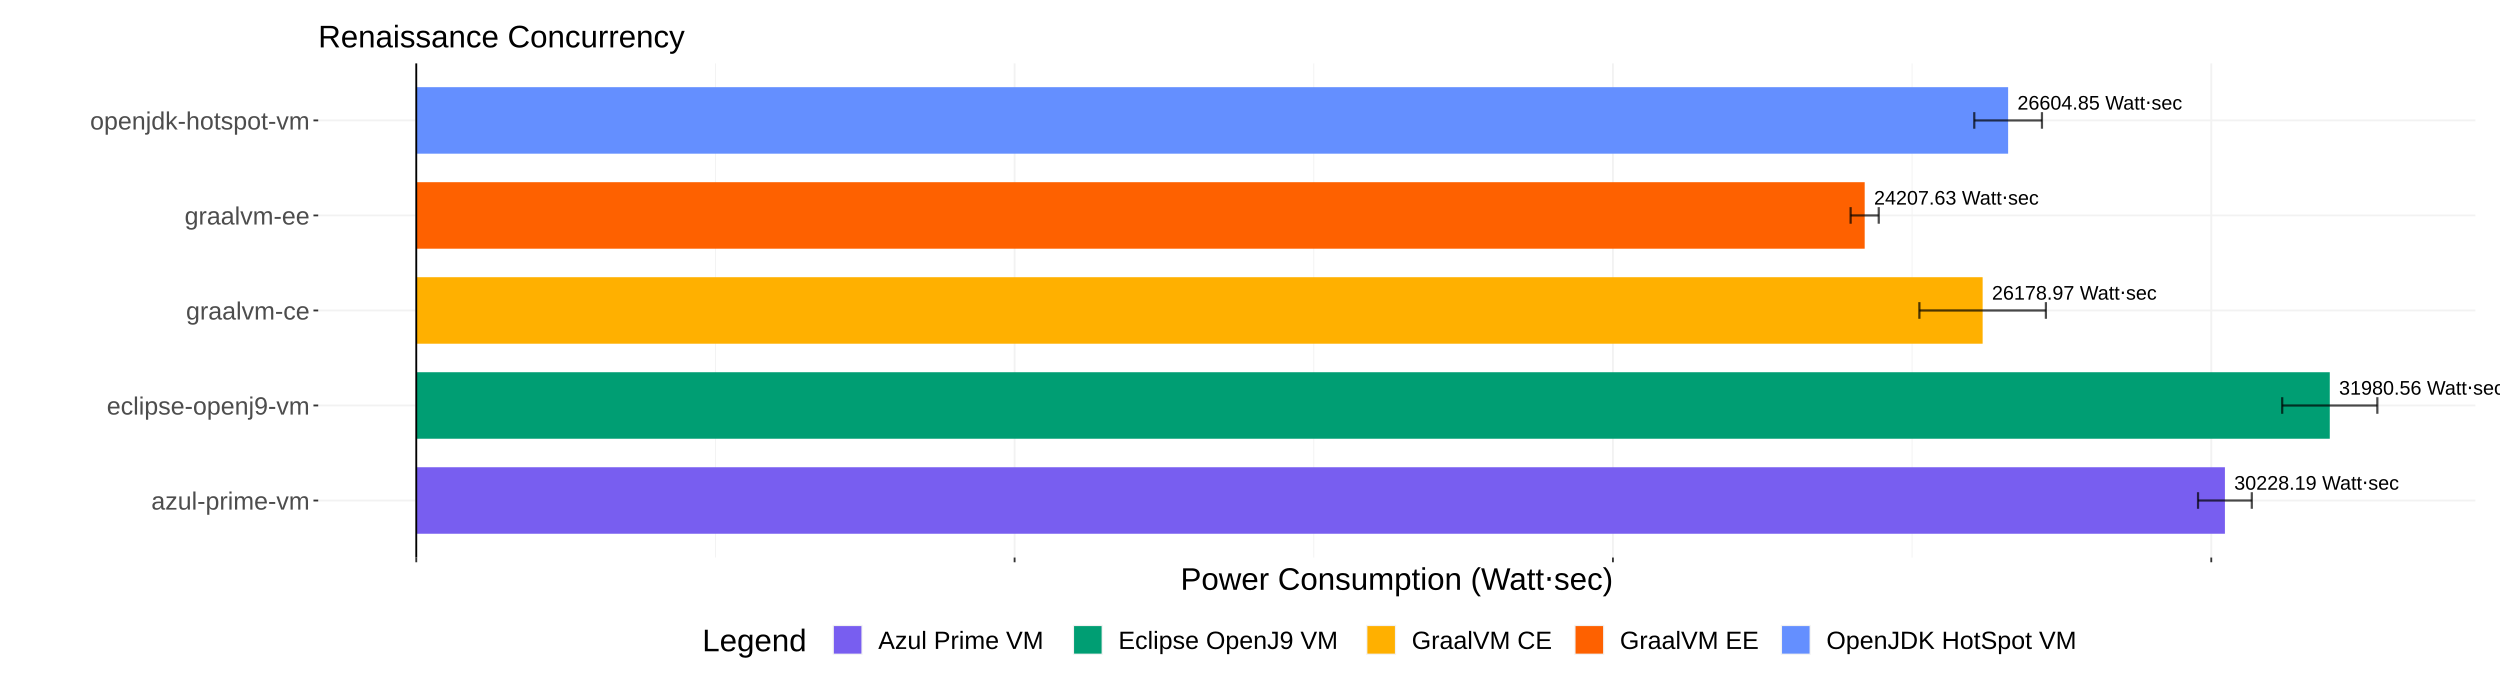
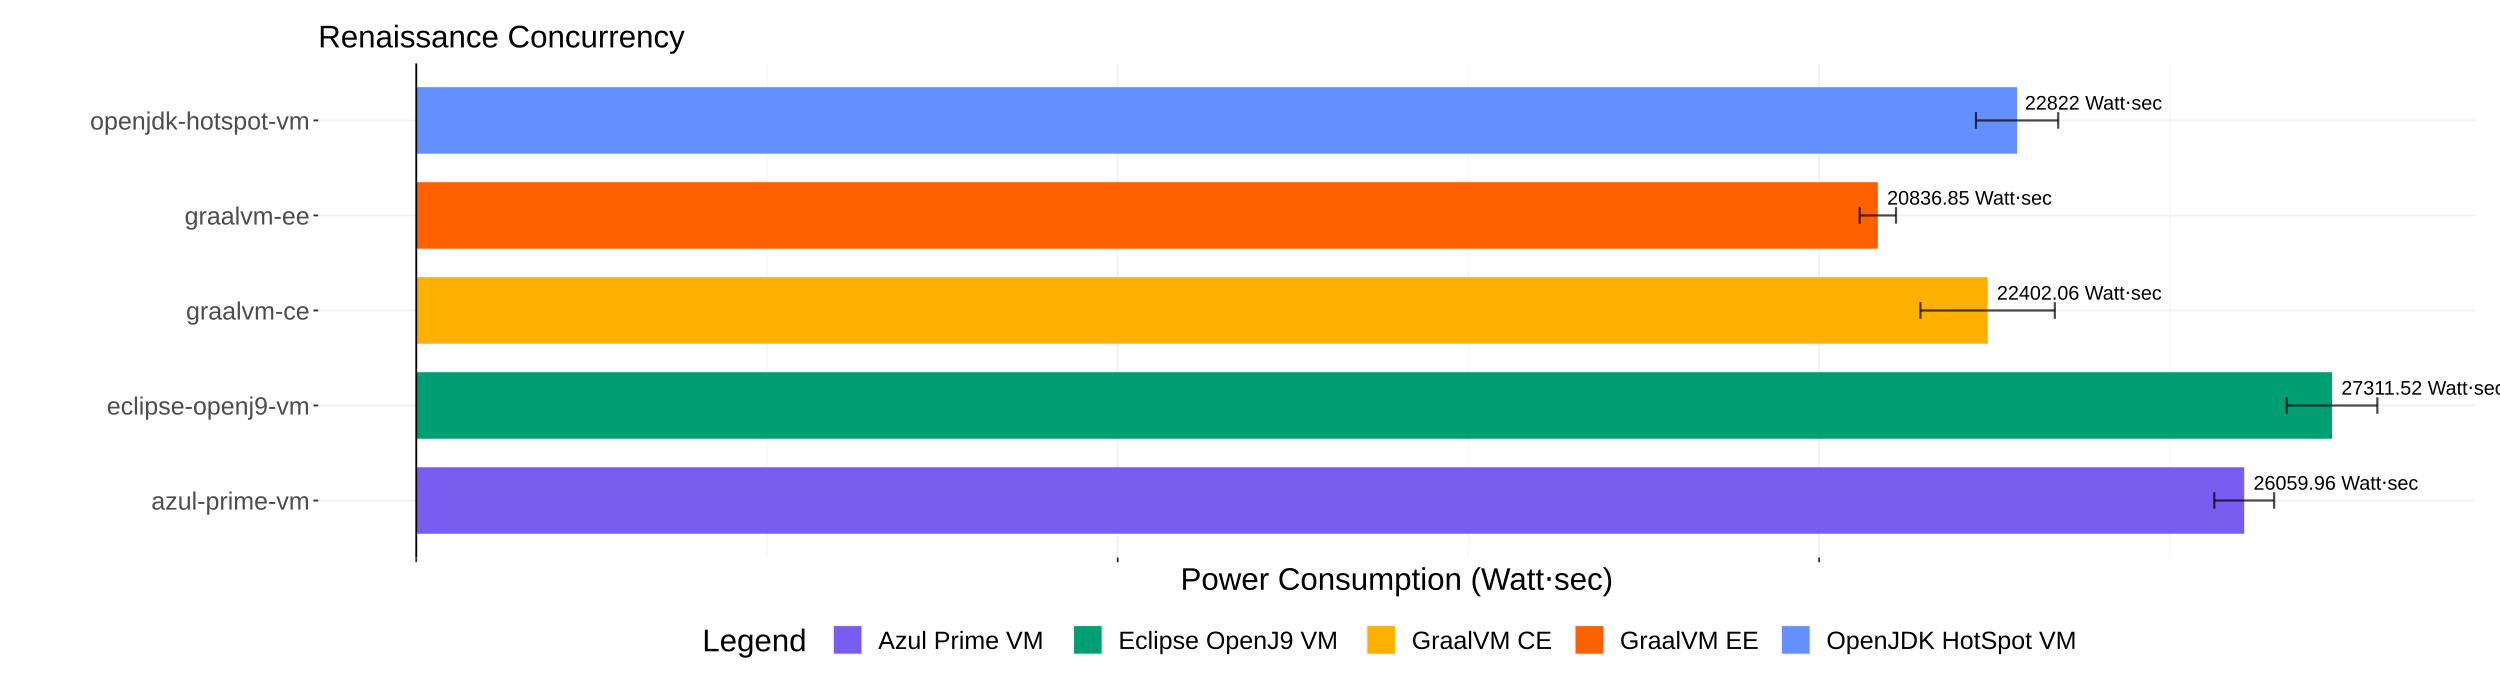
<svg xmlns="http://www.w3.org/2000/svg" class="svglite" width="1440.00pt" height="396.85pt" viewBox="0 0 1440.00 396.85">
  <defs>
    <style type="text/css">
    .svglite line, .svglite polyline, .svglite polygon, .svglite path, .svglite rect, .svglite circle {
      fill: none;
      stroke: #000000;
      stroke-linecap: round;
      stroke-linejoin: round;
      stroke-miterlimit: 10.00;
    }
    .svglite text {
      white-space: pre;
    }
  </style>
  </defs>
  <rect width="100%" height="100%" style="stroke: none; fill: #FFFFFF;" />
  <defs>
    <clipPath id="cpMC4wMHwxNDQwLjAwfDAuMDB8Mzk2Ljg1">
      <rect x="0.00" y="0.00" width="1440.00" height="396.85" />
    </clipPath>
  </defs>
  <g clip-path="url(#cpMC4wMHwxNDQwLjAwfDAuMDB8Mzk2Ljg1)">
    <rect x="0.00" y="0" width="1440.00" height="396.85" style="stroke-width: 1.07; stroke: #FFFFFF; fill: #FFFFFF;" />
    <rect x="183.29" y="36.52" width="1242.54" height="284.61" style="stroke-width: 1.07; stroke: none;" />
-     <polyline points="412.09,321.13 412.09,36.52 " style="stroke-width: 0.53; stroke: #F2F2F2; stroke-linecap: butt;" />
-     <polyline points="756.73,321.13 756.73,36.52 " style="stroke-width: 0.53; stroke: #F2F2F2; stroke-linecap: butt;" />
-     <polyline points="1101.37,321.13 1101.37,36.52 " style="stroke-width: 0.53; stroke: #F2F2F2; stroke-linecap: butt;" />
+     <polyline points="441.78,321.13 441.78,36.52 " style="stroke-width: 0.53; stroke: #F2F2F2; stroke-linecap: butt;" />
+     <polyline points="845.81,321.13 845.81,36.52 " style="stroke-width: 0.53; stroke: #F2F2F2; stroke-linecap: butt;" />
+     <polyline points="1249.83,321.13 1249.83,36.52 " style="stroke-width: 0.53; stroke: #F2F2F2; stroke-linecap: butt;" />
    <polyline points="183.29,288.29 1425.83,288.29 " style="stroke-width: 1.07; stroke: #F2F2F2; stroke-linecap: butt;" />
    <polyline points="183.29,233.56 1425.83,233.56 " style="stroke-width: 1.07; stroke: #F2F2F2; stroke-linecap: butt;" />
    <polyline points="183.29,178.83 1425.83,178.83 " style="stroke-width: 1.07; stroke: #F2F2F2; stroke-linecap: butt;" />
    <polyline points="183.29,124.09 1425.83,124.09 " style="stroke-width: 1.07; stroke: #F2F2F2; stroke-linecap: butt;" />
    <polyline points="183.29,69.36 1425.83,69.36 " style="stroke-width: 1.07; stroke: #F2F2F2; stroke-linecap: butt;" />
    <polyline points="239.77,321.13 239.77,36.52 " style="stroke-width: 1.07; stroke: #F2F2F2; stroke-linecap: butt;" />
-     <polyline points="584.41,321.13 584.41,36.52 " style="stroke-width: 1.07; stroke: #F2F2F2; stroke-linecap: butt;" />
-     <polyline points="929.05,321.13 929.05,36.52 " style="stroke-width: 1.07; stroke: #F2F2F2; stroke-linecap: butt;" />
-     <polyline points="1273.69,321.13 1273.69,36.52 " style="stroke-width: 1.07; stroke: #F2F2F2; stroke-linecap: butt;" />
-     <rect x="239.77" y="269.13" width="1041.78" height="38.31" style="stroke-width: 1.07; stroke: none; stroke-linecap: butt; stroke-linejoin: miter; fill: #785EF0;" />
-     <rect x="239.77" y="214.40" width="1102.18" height="38.31" style="stroke-width: 1.07; stroke: none; stroke-linecap: butt; stroke-linejoin: miter; fill: #009E73;" />
-     <rect x="239.77" y="159.67" width="902.23" height="38.31" style="stroke-width: 1.07; stroke: none; stroke-linecap: butt; stroke-linejoin: miter; fill: #FFB000;" />
-     <rect x="239.77" y="104.94" width="834.29" height="38.31" style="stroke-width: 1.07; stroke: none; stroke-linecap: butt; stroke-linejoin: miter; fill: #FE6100;" />
-     <rect x="239.77" y="50.21" width="916.91" height="38.31" style="stroke-width: 1.07; stroke: none; stroke-linecap: butt; stroke-linejoin: miter; fill: #648FFF;" />
-     <text x="1286.91" y="282.07" style="font-size: 11.38px; font-family: &quot;Liberation Sans&quot;;" textLength="107.09px" lengthAdjust="spacingAndGlyphs">30228.19 Watt⋅sec</text>
-     <text x="1347.30" y="227.34" style="font-size: 11.38px; font-family: &quot;Liberation Sans&quot;;" textLength="107.09px" lengthAdjust="spacingAndGlyphs">31980.56 Watt⋅sec</text>
-     <text x="1147.36" y="172.61" style="font-size: 11.38px; font-family: &quot;Liberation Sans&quot;;" textLength="107.09px" lengthAdjust="spacingAndGlyphs">26178.97 Watt⋅sec</text>
-     <text x="1079.42" y="117.87" style="font-size: 11.38px; font-family: &quot;Liberation Sans&quot;;" textLength="107.09px" lengthAdjust="spacingAndGlyphs">24207.63 Watt⋅sec</text>
-     <text x="1162.03" y="63.14" style="font-size: 11.38px; font-family: &quot;Liberation Sans&quot;;" textLength="107.09px" lengthAdjust="spacingAndGlyphs">26604.85 Watt⋅sec</text>
-     <polyline points="1297.04,293.08 1297.04,283.50 " style="stroke-width: 1.28; stroke: #000000; stroke-opacity: 0.70; stroke-linecap: butt;" />
-     <polyline points="1297.04,288.29 1266.07,288.29 " style="stroke-width: 1.28; stroke: #000000; stroke-opacity: 0.70; stroke-linecap: butt;" />
-     <polyline points="1266.07,293.08 1266.07,283.50 " style="stroke-width: 1.28; stroke: #000000; stroke-opacity: 0.70; stroke-linecap: butt;" />
+     <polyline points="643.79,321.13 643.79,36.52 " style="stroke-width: 1.07; stroke: #F2F2F2; stroke-linecap: butt;" />
+     <polyline points="1047.82,321.13 1047.82,36.52 " style="stroke-width: 1.07; stroke: #F2F2F2; stroke-linecap: butt;" />
+     <rect x="239.77" y="269.13" width="1052.89" height="38.31" style="stroke-width: 1.07; stroke: none; stroke-linecap: butt; stroke-linejoin: miter; fill: #785EF0;" />
+     <rect x="239.77" y="214.40" width="1103.46" height="38.31" style="stroke-width: 1.07; stroke: none; stroke-linecap: butt; stroke-linejoin: miter; fill: #009E73;" />
+     <rect x="239.77" y="159.67" width="905.10" height="38.31" style="stroke-width: 1.07; stroke: none; stroke-linecap: butt; stroke-linejoin: miter; fill: #FFB000;" />
+     <rect x="239.77" y="104.94" width="841.86" height="38.31" style="stroke-width: 1.07; stroke: none; stroke-linecap: butt; stroke-linejoin: miter; fill: #FE6100;" />
+     <rect x="239.77" y="50.21" width="922.07" height="38.31" style="stroke-width: 1.07; stroke: none; stroke-linecap: butt; stroke-linejoin: miter; fill: #648FFF;" />
+     <text x="1298.01" y="282.07" style="font-size: 11.38px; font-family: &quot;Liberation Sans&quot;;" textLength="107.09px" lengthAdjust="spacingAndGlyphs">26059.96 Watt⋅sec</text>
+     <text x="1348.58" y="227.34" style="font-size: 11.38px; font-family: &quot;Liberation Sans&quot;;" textLength="107.09px" lengthAdjust="spacingAndGlyphs">27311.52 Watt⋅sec</text>
+     <text x="1150.22" y="172.61" style="font-size: 11.38px; font-family: &quot;Liberation Sans&quot;;" textLength="107.09px" lengthAdjust="spacingAndGlyphs">22402.06 Watt⋅sec</text>
+     <text x="1086.99" y="117.87" style="font-size: 11.38px; font-family: &quot;Liberation Sans&quot;;" textLength="107.09px" lengthAdjust="spacingAndGlyphs">20836.85 Watt⋅sec</text>
+     <text x="1166.29" y="63.14" style="font-size: 11.38px; font-family: &quot;Liberation Sans&quot;;" textLength="89.01px" lengthAdjust="spacingAndGlyphs">22822 Watt⋅sec</text>
+     <polyline points="1309.89,293.08 1309.89,283.50 " style="stroke-width: 1.28; stroke: #000000; stroke-opacity: 0.70; stroke-linecap: butt;" />
+     <polyline points="1309.89,288.29 1275.43,288.29 " style="stroke-width: 1.28; stroke: #000000; stroke-opacity: 0.70; stroke-linecap: butt;" />
+     <polyline points="1275.43,293.08 1275.43,283.50 " style="stroke-width: 1.28; stroke: #000000; stroke-opacity: 0.70; stroke-linecap: butt;" />
    <polyline points="1369.35,238.35 1369.35,228.77 " style="stroke-width: 1.28; stroke: #000000; stroke-opacity: 0.70; stroke-linecap: butt;" />
-     <polyline points="1369.35,233.56 1314.55,233.56 " style="stroke-width: 1.28; stroke: #000000; stroke-opacity: 0.70; stroke-linecap: butt;" />
-     <polyline points="1314.55,238.35 1314.55,228.77 " style="stroke-width: 1.28; stroke: #000000; stroke-opacity: 0.70; stroke-linecap: butt;" />
-     <polyline points="1178.44,183.62 1178.44,174.04 " style="stroke-width: 1.28; stroke: #000000; stroke-opacity: 0.70; stroke-linecap: butt;" />
-     <polyline points="1178.44,178.83 1105.56,178.83 " style="stroke-width: 1.28; stroke: #000000; stroke-opacity: 0.70; stroke-linecap: butt;" />
-     <polyline points="1105.56,183.62 1105.56,174.04 " style="stroke-width: 1.28; stroke: #000000; stroke-opacity: 0.70; stroke-linecap: butt;" />
-     <polyline points="1082.16,128.88 1082.16,119.30 " style="stroke-width: 1.28; stroke: #000000; stroke-opacity: 0.70; stroke-linecap: butt;" />
-     <polyline points="1082.16,124.09 1065.96,124.09 " style="stroke-width: 1.28; stroke: #000000; stroke-opacity: 0.70; stroke-linecap: butt;" />
-     <polyline points="1065.96,128.88 1065.96,119.30 " style="stroke-width: 1.28; stroke: #000000; stroke-opacity: 0.70; stroke-linecap: butt;" />
-     <polyline points="1176.17,74.15 1176.17,64.57 " style="stroke-width: 1.28; stroke: #000000; stroke-opacity: 0.70; stroke-linecap: butt;" />
-     <polyline points="1176.17,69.36 1137.18,69.36 " style="stroke-width: 1.28; stroke: #000000; stroke-opacity: 0.70; stroke-linecap: butt;" />
-     <polyline points="1137.18,74.15 1137.18,64.57 " style="stroke-width: 1.28; stroke: #000000; stroke-opacity: 0.70; stroke-linecap: butt;" />
+     <polyline points="1369.35,233.56 1317.10,233.56 " style="stroke-width: 1.28; stroke: #000000; stroke-opacity: 0.70; stroke-linecap: butt;" />
+     <polyline points="1317.10,238.35 1317.10,228.77 " style="stroke-width: 1.28; stroke: #000000; stroke-opacity: 0.70; stroke-linecap: butt;" />
+     <polyline points="1183.58,183.62 1183.58,174.04 " style="stroke-width: 1.28; stroke: #000000; stroke-opacity: 0.70; stroke-linecap: butt;" />
+     <polyline points="1183.58,178.83 1106.16,178.83 " style="stroke-width: 1.28; stroke: #000000; stroke-opacity: 0.70; stroke-linecap: butt;" />
+     <polyline points="1106.16,183.62 1106.16,174.04 " style="stroke-width: 1.28; stroke: #000000; stroke-opacity: 0.70; stroke-linecap: butt;" />
+     <polyline points="1092.10,128.88 1092.10,119.30 " style="stroke-width: 1.28; stroke: #000000; stroke-opacity: 0.70; stroke-linecap: butt;" />
+     <polyline points="1092.10,124.09 1071.16,124.09 " style="stroke-width: 1.28; stroke: #000000; stroke-opacity: 0.70; stroke-linecap: butt;" />
+     <polyline points="1071.16,128.88 1071.16,119.30 " style="stroke-width: 1.28; stroke: #000000; stroke-opacity: 0.70; stroke-linecap: butt;" />
+     <polyline points="1185.51,74.15 1185.51,64.57 " style="stroke-width: 1.28; stroke: #000000; stroke-opacity: 0.70; stroke-linecap: butt;" />
+     <polyline points="1185.51,69.36 1138.16,69.36 " style="stroke-width: 1.28; stroke: #000000; stroke-opacity: 0.70; stroke-linecap: butt;" />
+     <polyline points="1138.16,74.15 1138.16,64.57 " style="stroke-width: 1.28; stroke: #000000; stroke-opacity: 0.70; stroke-linecap: butt;" />
    <line x1="239.77" y1="321.13" x2="239.77" y2="36.52" style="stroke-width: 1.07; stroke-linecap: butt;" />
    <text x="178.36" y="293.54" text-anchor="end" style="font-size: 14.40px;fill: #4D4D4D; font-family: &quot;Liberation Sans&quot;;" textLength="103.95px" lengthAdjust="spacingAndGlyphs">azul-prime-vm</text>
    <text x="178.36" y="238.80" text-anchor="end" style="font-size: 14.40px;fill: #4D4D4D; font-family: &quot;Liberation Sans&quot;;" textLength="132.12px" lengthAdjust="spacingAndGlyphs">eclipse-openj9-vm</text>
    <text x="178.36" y="184.07" text-anchor="end" style="font-size: 14.40px;fill: #4D4D4D; font-family: &quot;Liberation Sans&quot;;" textLength="81.19px" lengthAdjust="spacingAndGlyphs">graalvm-ce</text>
    <text x="178.36" y="129.34" text-anchor="end" style="font-size: 14.40px;fill: #4D4D4D; font-family: &quot;Liberation Sans&quot;;" textLength="82.13px" lengthAdjust="spacingAndGlyphs">graalvm-ee</text>
    <text x="178.36" y="74.61" text-anchor="end" style="font-size: 14.40px;fill: #4D4D4D; font-family: &quot;Liberation Sans&quot;;" textLength="144.58px" lengthAdjust="spacingAndGlyphs">openjdk-hotspot-vm</text>
    <polyline points="180.55,288.29 183.29,288.29 " style="stroke-width: 1.07; stroke: #333333; stroke-linecap: butt;" />
    <polyline points="180.55,233.56 183.29,233.56 " style="stroke-width: 1.07; stroke: #333333; stroke-linecap: butt;" />
    <polyline points="180.55,178.83 183.29,178.83 " style="stroke-width: 1.07; stroke: #333333; stroke-linecap: butt;" />
    <polyline points="180.55,124.09 183.29,124.09 " style="stroke-width: 1.07; stroke: #333333; stroke-linecap: butt;" />
    <polyline points="180.55,69.36 183.29,69.36 " style="stroke-width: 1.07; stroke: #333333; stroke-linecap: butt;" />
    <polyline points="239.77,323.87 239.77,321.13 " style="stroke-width: 1.07; stroke: #333333; stroke-linecap: butt;" />
-     <polyline points="584.41,323.87 584.41,321.13 " style="stroke-width: 1.07; stroke: #333333; stroke-linecap: butt;" />
-     <polyline points="929.05,323.87 929.05,321.13 " style="stroke-width: 1.07; stroke: #333333; stroke-linecap: butt;" />
-     <polyline points="1273.69,323.87 1273.69,321.13 " style="stroke-width: 1.07; stroke: #333333; stroke-linecap: butt;" />
+     <polyline points="643.79,323.87 643.79,321.13 " style="stroke-width: 1.07; stroke: #333333; stroke-linecap: butt;" />
+     <polyline points="1047.82,323.87 1047.82,321.13 " style="stroke-width: 1.07; stroke: #333333; stroke-linecap: butt;" />
    <text x="804.56" y="339.74" text-anchor="middle" style="font-size: 18.00px; font-family: &quot;Liberation Sans&quot;;" textLength="276.99px" lengthAdjust="spacingAndGlyphs">Power Consumption (Watt⋅sec)</text>
    <rect x="399.04" y="354.44" width="811.04" height="28.24" style="stroke-width: 1.07; stroke: none; fill: #FFFFFF;" />
    <text x="404.52" y="375.12" style="font-size: 18.00px; font-family: &quot;Liberation Sans&quot;;" textLength="66.12px" lengthAdjust="spacingAndGlyphs">Legend</text>
    <rect x="479.60" y="359.92" width="17.28" height="17.28" style="stroke-width: 1.07; stroke: none; fill: #F2F2F2;" />
    <rect x="480.31" y="360.63" width="15.86" height="15.86" style="stroke-width: 1.07; stroke: none; stroke-linecap: butt; stroke-linejoin: miter; fill: #785EF0;" />
    <rect x="617.95" y="359.92" width="17.28" height="17.28" style="stroke-width: 1.07; stroke: none; fill: #F2F2F2;" />
    <rect x="618.66" y="360.63" width="15.86" height="15.86" style="stroke-width: 1.07; stroke: none; stroke-linecap: butt; stroke-linejoin: miter; fill: #009E73;" />
    <rect x="786.90" y="359.92" width="17.28" height="17.28" style="stroke-width: 1.07; stroke: none; fill: #F2F2F2;" />
    <rect x="787.61" y="360.63" width="15.86" height="15.86" style="stroke-width: 1.07; stroke: none; stroke-linecap: butt; stroke-linejoin: miter; fill: #FFB000;" />
    <rect x="906.80" y="359.92" width="17.28" height="17.28" style="stroke-width: 1.07; stroke: none; fill: #F2F2F2;" />
    <rect x="907.51" y="360.63" width="15.86" height="15.86" style="stroke-width: 1.07; stroke: none; stroke-linecap: butt; stroke-linejoin: miter; fill: #FE6100;" />
    <rect x="1025.74" y="359.92" width="17.28" height="17.28" style="stroke-width: 1.07; stroke: none; fill: #F2F2F2;" />
    <rect x="1026.45" y="360.63" width="15.86" height="15.86" style="stroke-width: 1.07; stroke: none; stroke-linecap: butt; stroke-linejoin: miter; fill: #648FFF;" />
    <text x="505.85" y="373.80" style="font-size: 14.40px; font-family: &quot;Liberation Sans&quot;;" textLength="103.13px" lengthAdjust="spacingAndGlyphs">Azul Prime VM</text>
    <text x="644.19" y="373.80" style="font-size: 14.40px; font-family: &quot;Liberation Sans&quot;;" textLength="133.74px" lengthAdjust="spacingAndGlyphs">Eclipse OpenJ9 VM</text>
    <text x="813.15" y="373.80" style="font-size: 14.40px; font-family: &quot;Liberation Sans&quot;;" textLength="84.69px" lengthAdjust="spacingAndGlyphs">GraalVM CE</text>
    <text x="933.05" y="373.80" style="font-size: 14.40px; font-family: &quot;Liberation Sans&quot;;" textLength="83.73px" lengthAdjust="spacingAndGlyphs">GraalVM EE</text>
    <text x="1051.99" y="373.80" style="font-size: 14.40px; font-family: &quot;Liberation Sans&quot;;" textLength="152.61px" lengthAdjust="spacingAndGlyphs">OpenJDK HotSpot VM</text>
    <text x="183.29" y="27.30" style="font-size: 18.00px; font-family: &quot;Liberation Sans&quot;;" textLength="231.52px" lengthAdjust="spacingAndGlyphs">Renaissance Concurrency</text>
  </g>
</svg>
